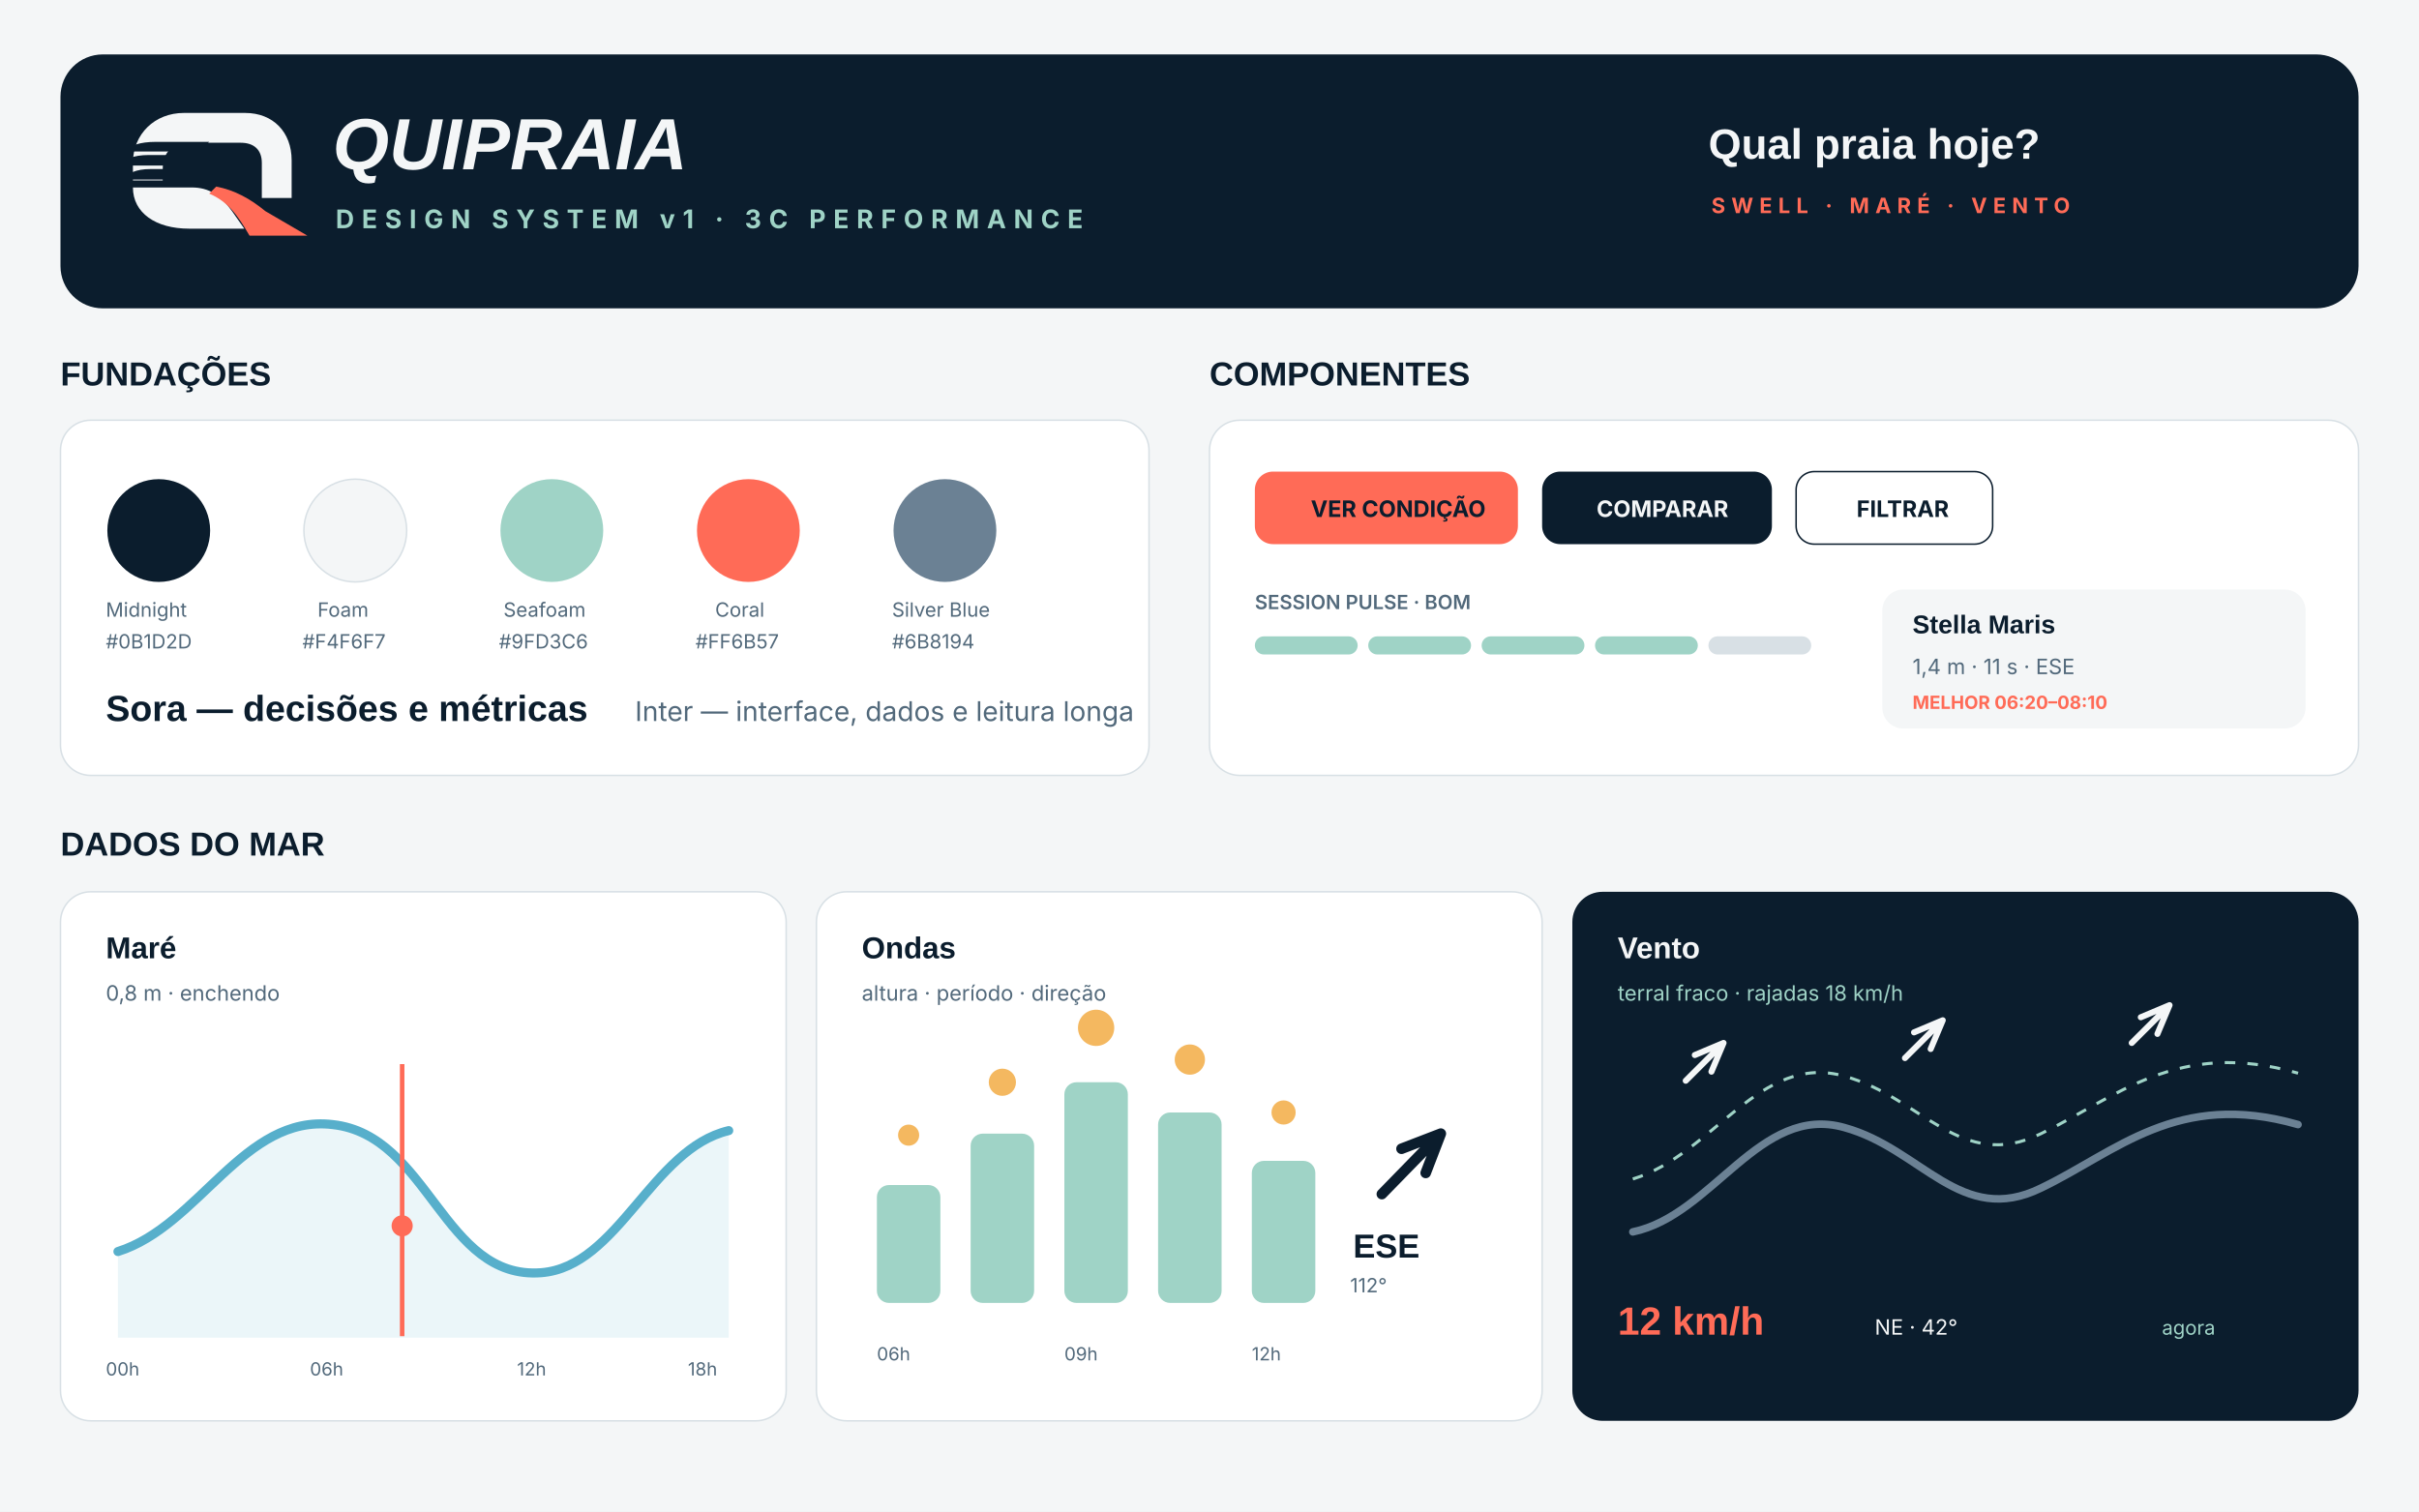
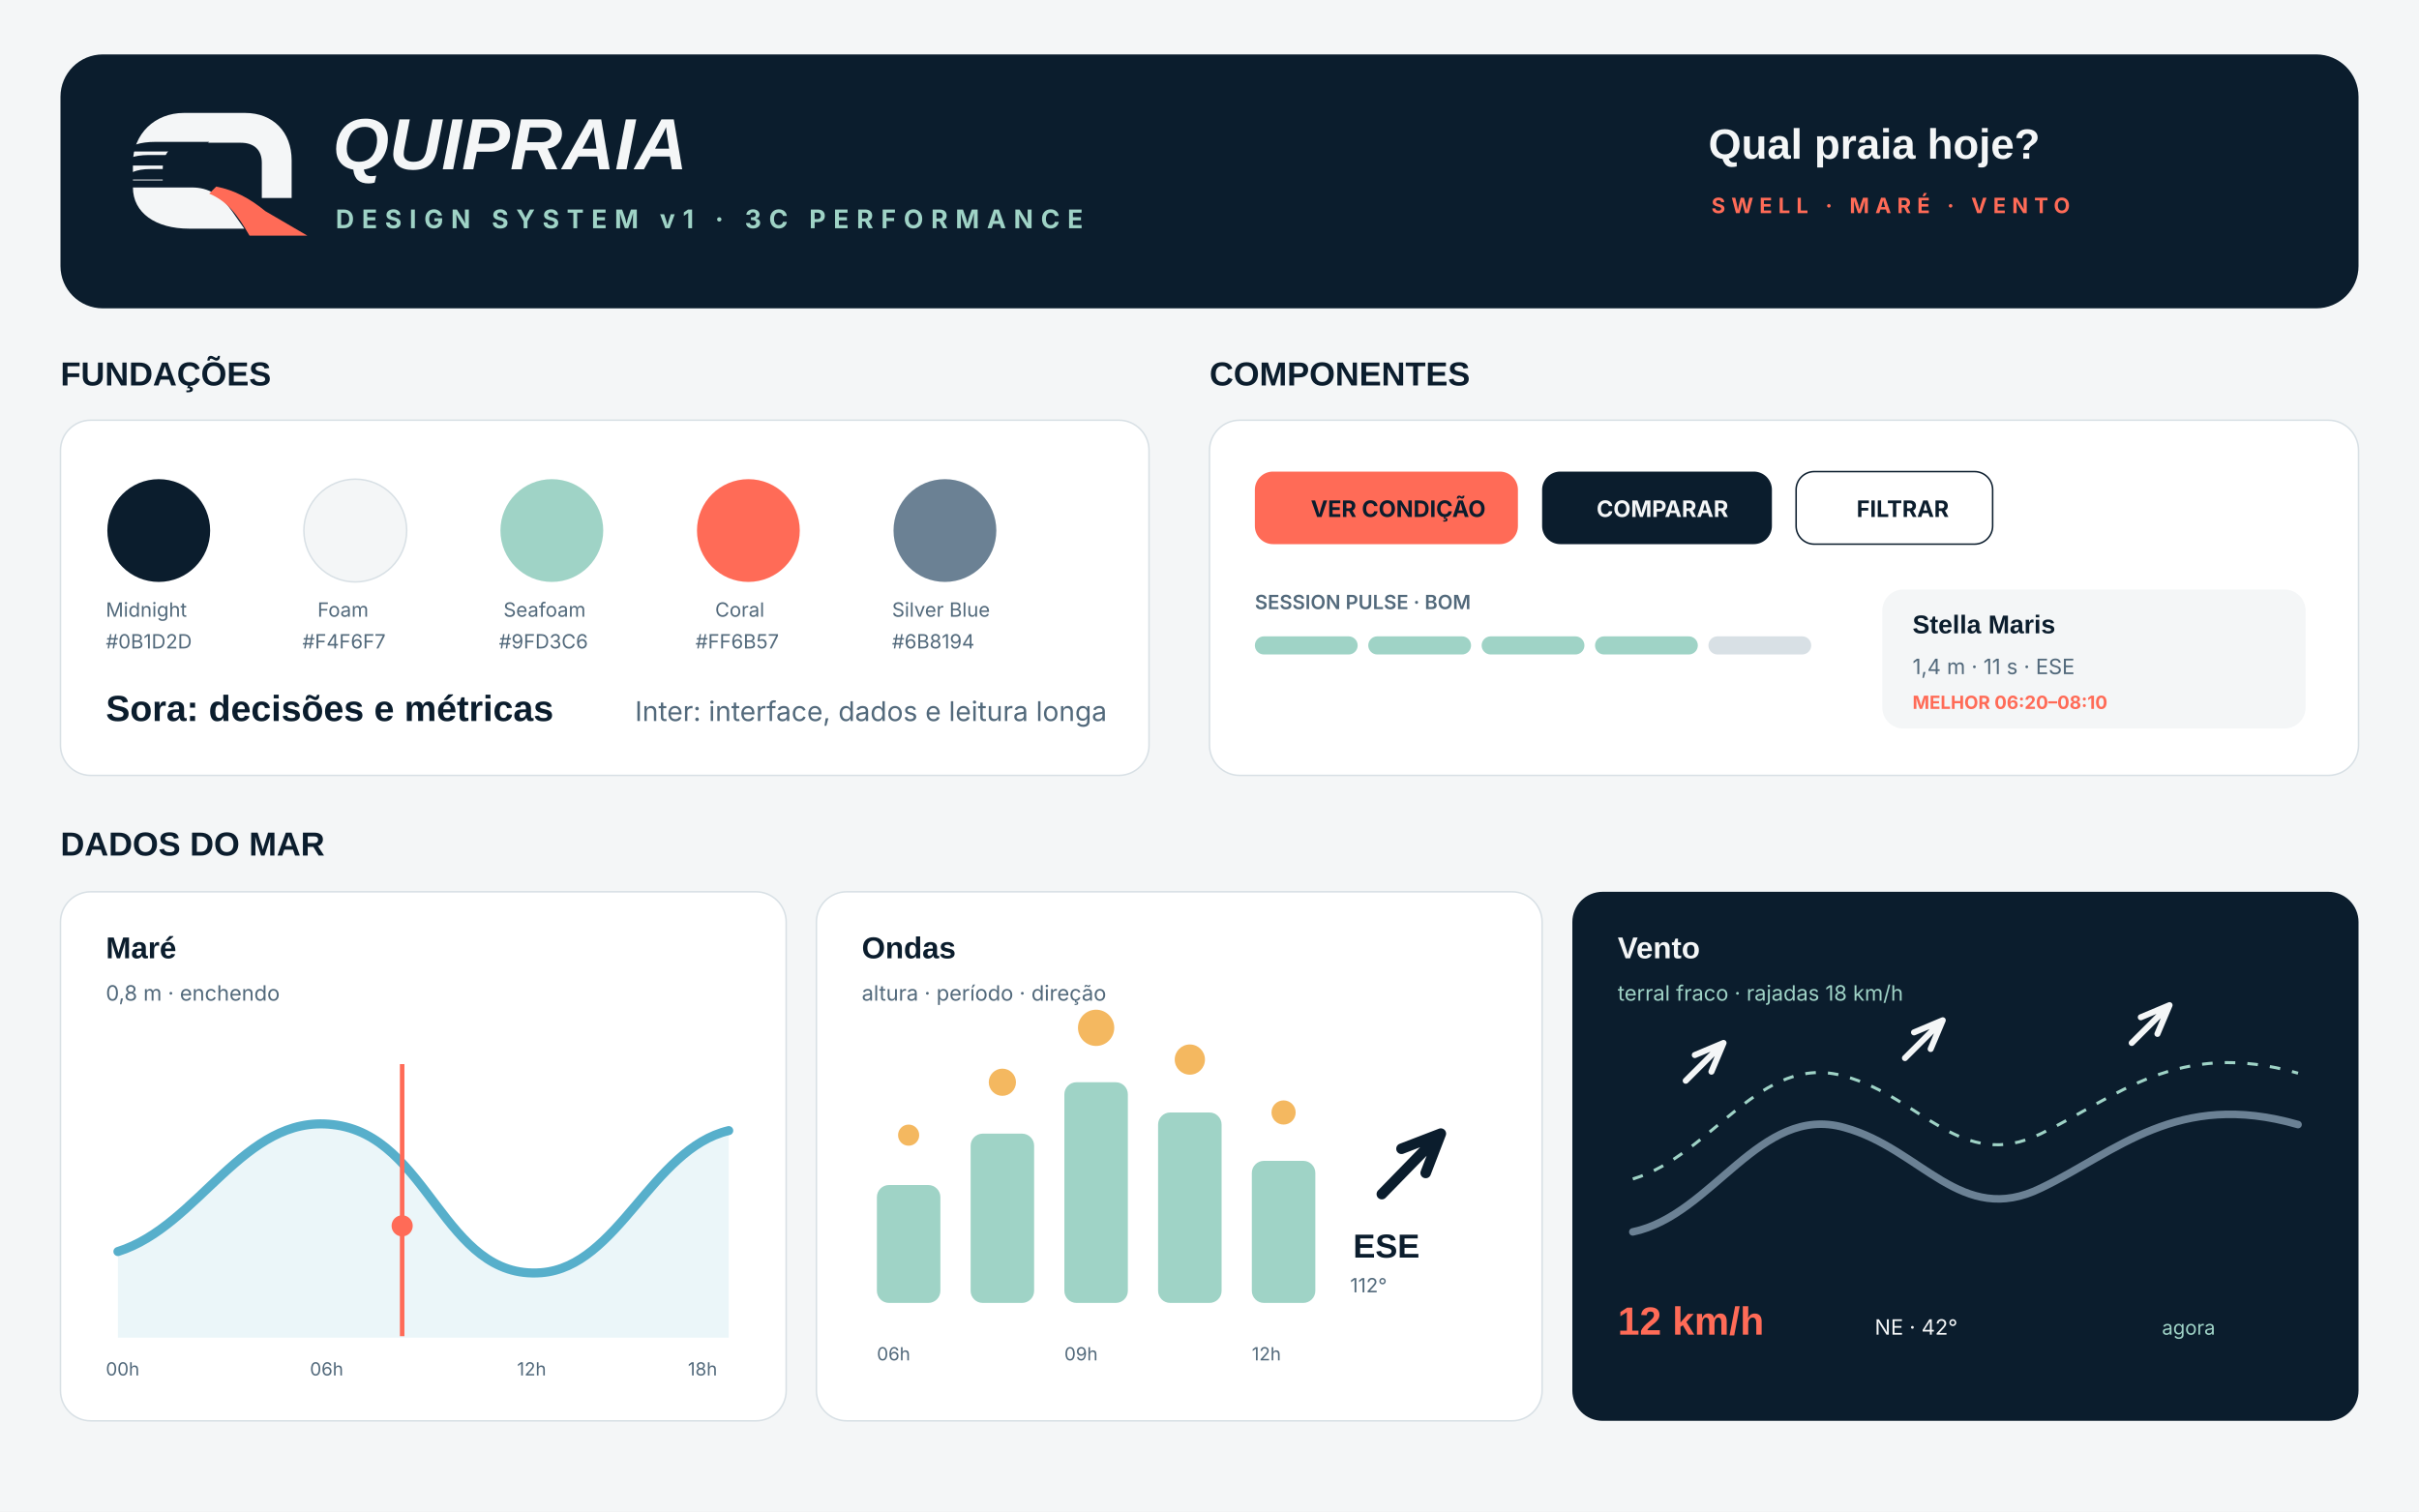
<svg xmlns="http://www.w3.org/2000/svg" width="1600" height="1000" viewBox="0 0 1600 1000" fill="none" role="img" aria-labelledby="title desc">
  <rect width="1600" height="1000" fill="#F4F6F7" />
  <rect x="40" y="36" width="1520" height="168" rx="28" fill="#0B1D2D" />
  <g transform="translate(74 55) scale(.58)">
    <path d="M42 34H152C184 34 205 56 205 88V131H171V91C171 76 162 68 147 68H88C69 68 58 79 58 98V111H24V91C24 58 49 34 82 34H42Z" fill="#F4F6F7" />
    <path d="M24 119H91C111 119 124 128 137 146L151 166H88C50 166 24 148 24 119Z" fill="#F4F6F7" />
    <path d="M14 78H88C98 78 104 74 111 67H50C32 67 21 71 14 78ZM8 94H91C102 94 110 89 118 82H42C24 82 14 87 8 94ZM12 110H94C105 110 115 105 123 98H44C27 98 18 103 12 110Z" fill="#0B1D2D" />
    <path d="M119 118C140 122 158 132 175 146L223 174H157C143 150 132 135 111 126L119 118Z" fill="#FF6B57" />
  </g>
  <text x="220" y="112" fill="#F4F6F7" font-family="Sora, Arial" font-size="48" font-weight="700" font-style="italic">QUIPRAIA</text>
  <text x="222" y="151" fill="#9FD3C6" font-family="Inter, Arial" font-size="17" font-weight="700" letter-spacing="5">DESIGN SYSTEM v1 · 3C PERFORMANCE</text>
  <text x="1130" y="105" fill="#F4F6F7" font-family="Sora, Arial" font-size="28" font-weight="600">Qual praia hoje?</text>
  <text x="1132" y="141" fill="#FF6B57" font-family="Inter, Arial" font-size="14" font-weight="700" letter-spacing="4">SWELL · MARÉ · VENTO</text>
  <text x="40" y="255" fill="#0B1D2D" font-family="Sora, Arial" font-size="22" font-weight="700">FUNDAÇÕES</text>
  <rect x="40" y="278" width="720" height="235" rx="20" fill="white" stroke="#D8E0E5" />
  <g font-family="Inter, Arial" font-size="13" fill="#52697B">
    <circle cx="105" cy="351" r="34" fill="#0B1D2D" />
    <text x="70" y="408">Midnight</text>
    <text x="70" y="429">#0B1D2D</text>
    <circle cx="235" cy="351" r="34" fill="#F4F6F7" stroke="#D8E0E5" />
    <text x="210" y="408">Foam</text>
    <text x="200" y="429">#F4F6F7</text>
    <circle cx="365" cy="351" r="34" fill="#9FD3C6" />
    <text x="333" y="408">Seafoam</text>
    <text x="330" y="429">#9FD3C6</text>
    <circle cx="495" cy="351" r="34" fill="#FF6B57" />
    <text x="473" y="408">Coral</text>
    <text x="460" y="429">#FF6B57</text>
    <circle cx="625" cy="351" r="34" fill="#6B8194" />
    <text x="590" y="408">Silver Blue</text>
    <text x="590" y="429">#6B8194</text>
  </g>
-   <text x="70" y="477" fill="#0B1D2D" font-family="Sora, Arial" font-size="24" font-weight="700">Sora — decisões e métricas</text>
-   <text x="420" y="477" fill="#52697B" font-family="Inter, Arial" font-size="18">Inter — interface, dados e leitura longa</text>
+   <text x="70" y="477" fill="#0B1D2D" font-family="Sora, Arial" font-size="24" font-weight="700">Sora: decisões e métricas</text>
+   <text x="420" y="477" fill="#52697B" font-family="Inter, Arial" font-size="18">Inter: interface, dados e leitura longa</text>
  <text x="800" y="255" fill="#0B1D2D" font-family="Sora, Arial" font-size="22" font-weight="700">COMPONENTES</text>
  <rect x="800" y="278" width="760" height="235" rx="20" fill="white" stroke="#D8E0E5" />
  <rect x="830" y="312" width="174" height="48" rx="12" fill="#FF6B57" />
  <text x="867" y="342" fill="#0B1D2D" font-family="Inter, Arial" font-size="15" font-weight="700">VER CONDIÇÃO</text>
  <rect x="1020" y="312" width="152" height="48" rx="12" fill="#0B1D2D" />
  <text x="1056" y="342" fill="#F4F6F7" font-family="Inter, Arial" font-size="15" font-weight="700">COMPARAR</text>
  <rect x="1188" y="312" width="130" height="48" rx="12" fill="white" stroke="#0B1D2D" />
  <text x="1228" y="342" fill="#0B1D2D" font-family="Inter, Arial" font-size="15" font-weight="700">FILTRAR</text>
  <text x="830" y="403" fill="#52697B" font-family="Inter, Arial" font-size="13" font-weight="600">SESSION PULSE · BOM</text>
  <rect x="830" y="421" width="68" height="12" rx="6" fill="#9FD3C6" />
  <rect x="905" y="421" width="68" height="12" rx="6" fill="#9FD3C6" />
  <rect x="980" y="421" width="68" height="12" rx="6" fill="#9FD3C6" />
  <rect x="1055" y="421" width="68" height="12" rx="6" fill="#9FD3C6" />
  <rect x="1130" y="421" width="68" height="12" rx="6" fill="#D8E0E5" />
  <rect x="1245" y="390" width="280" height="92" rx="14" fill="#F4F6F7" />
  <text x="1265" y="419" fill="#0B1D2D" font-family="Sora, Arial" font-size="17" font-weight="700">Stella Maris</text>
  <text x="1265" y="446" fill="#52697B" font-family="Inter, Arial" font-size="14">1,4 m · 11 s · ESE</text>
  <text x="1265" y="469" fill="#FF6B57" font-family="Inter, Arial" font-size="12" font-weight="700">MELHOR 06:20–08:10</text>
  <text x="40" y="566" fill="#0B1D2D" font-family="Sora, Arial" font-size="22" font-weight="700">DADOS DO MAR</text>
  <rect x="40" y="590" width="480" height="350" rx="20" fill="white" stroke="#D8E0E5" />
  <text x="70" y="634" fill="#0B1D2D" font-family="Sora, Arial" font-size="20" font-weight="700">Maré</text>
  <text x="70" y="662" fill="#52697B" font-family="Inter, Arial" font-size="14">0,8 m · enchendo</text>
  <path d="M78 828C132 811 161 737 220 744C284 751 293 847 358 842C409 838 431 760 482 748" stroke="#57AFCB" stroke-width="6" stroke-linecap="round" />
  <path d="M78 828C132 811 161 737 220 744C284 751 293 847 358 842C409 838 431 760 482 748V885H78V828Z" fill="#57AFCB" fill-opacity=".12" />
  <line x1="266" y1="704" x2="266" y2="884" stroke="#FF6B57" stroke-width="3" />
  <circle cx="266" cy="811" r="7" fill="#FF6B57" />
  <g fill="#52697B" font-family="Inter, Arial" font-size="12">
    <text x="70" y="910">00h</text>
    <text x="205" y="910">06h</text>
    <text x="342" y="910">12h</text>
    <text x="455" y="910">18h</text>
  </g>
  <rect x="540" y="590" width="480" height="350" rx="20" fill="white" stroke="#D8E0E5" />
  <text x="570" y="634" fill="#0B1D2D" font-family="Sora, Arial" font-size="20" font-weight="700">Ondas</text>
  <text x="570" y="662" fill="#52697B" font-family="Inter, Arial" font-size="14">altura · período · direção</text>
  <g fill="#9FD3C6">
    <rect x="580" y="784" width="42" height="78" rx="8" />
    <rect x="642" y="750" width="42" height="112" rx="8" />
    <rect x="704" y="716" width="42" height="146" rx="8" />
    <rect x="766" y="736" width="42" height="126" rx="8" />
    <rect x="828" y="768" width="42" height="94" rx="8" />
  </g>
  <g fill="#F4B860">
    <circle cx="601" cy="751" r="7" />
    <circle cx="663" cy="716" r="9" />
    <circle cx="725" cy="680" r="12" />
    <circle cx="787" cy="701" r="10" />
    <circle cx="849" cy="736" r="8" />
  </g>
  <path d="M914 790L953 750M953 750L943 776M953 750L927 760" stroke="#0B1D2D" stroke-width="7" stroke-linecap="round" stroke-linejoin="round" />
  <text x="895" y="832" fill="#0B1D2D" font-family="Sora, Arial" font-size="22" font-weight="700">ESE</text>
  <text x="893" y="855" fill="#52697B" font-family="Inter, Arial" font-size="13">112°</text>
  <g fill="#52697B" font-family="Inter, Arial" font-size="12">
    <text x="580" y="900">06h</text>
    <text x="704" y="900">09h</text>
    <text x="828" y="900">12h</text>
  </g>
  <rect x="1040" y="590" width="520" height="350" rx="20" fill="#0B1D2D" />
  <text x="1070" y="634" fill="#F4F6F7" font-family="Sora, Arial" font-size="20" font-weight="700">Vento</text>
  <text x="1070" y="662" fill="#9FD3C6" font-family="Inter, Arial" font-size="14">terral fraco · rajadas 18 km/h</text>
  <path d="M1080 815C1133 804 1164 730 1220 746C1271 760 1297 812 1350 786C1400 762 1440 721 1520 744" stroke="#6B8194" stroke-width="5" stroke-linecap="round" />
  <path d="M1080 780C1133 764 1164 696 1220 712C1271 726 1297 776 1350 750C1400 726 1440 687 1520 710" stroke="#9FD3C6" stroke-width="2" stroke-dasharray="7 8" />
  <g stroke="#F4F6F7" stroke-width="4" stroke-linecap="round">
    <path d="M1115 715L1140 690M1140 690L1132 709M1140 690L1121 698" />
    <path d="M1260 700L1285 675M1285 675L1277 694M1285 675L1266 683" />
    <path d="M1410 690L1435 665M1435 665L1427 684M1435 665L1416 673" />
  </g>
  <text x="1070" y="883" fill="#FF6B57" font-family="Sora, Arial" font-size="26" font-weight="700">12 km/h</text>
  <text x="1240" y="883" fill="#F4F6F7" font-family="Inter, Arial" font-size="14">NE · 42°</text>
  <text x="1430" y="883" fill="#9FD3C6" font-family="Inter, Arial" font-size="13">agora</text>
</svg>
